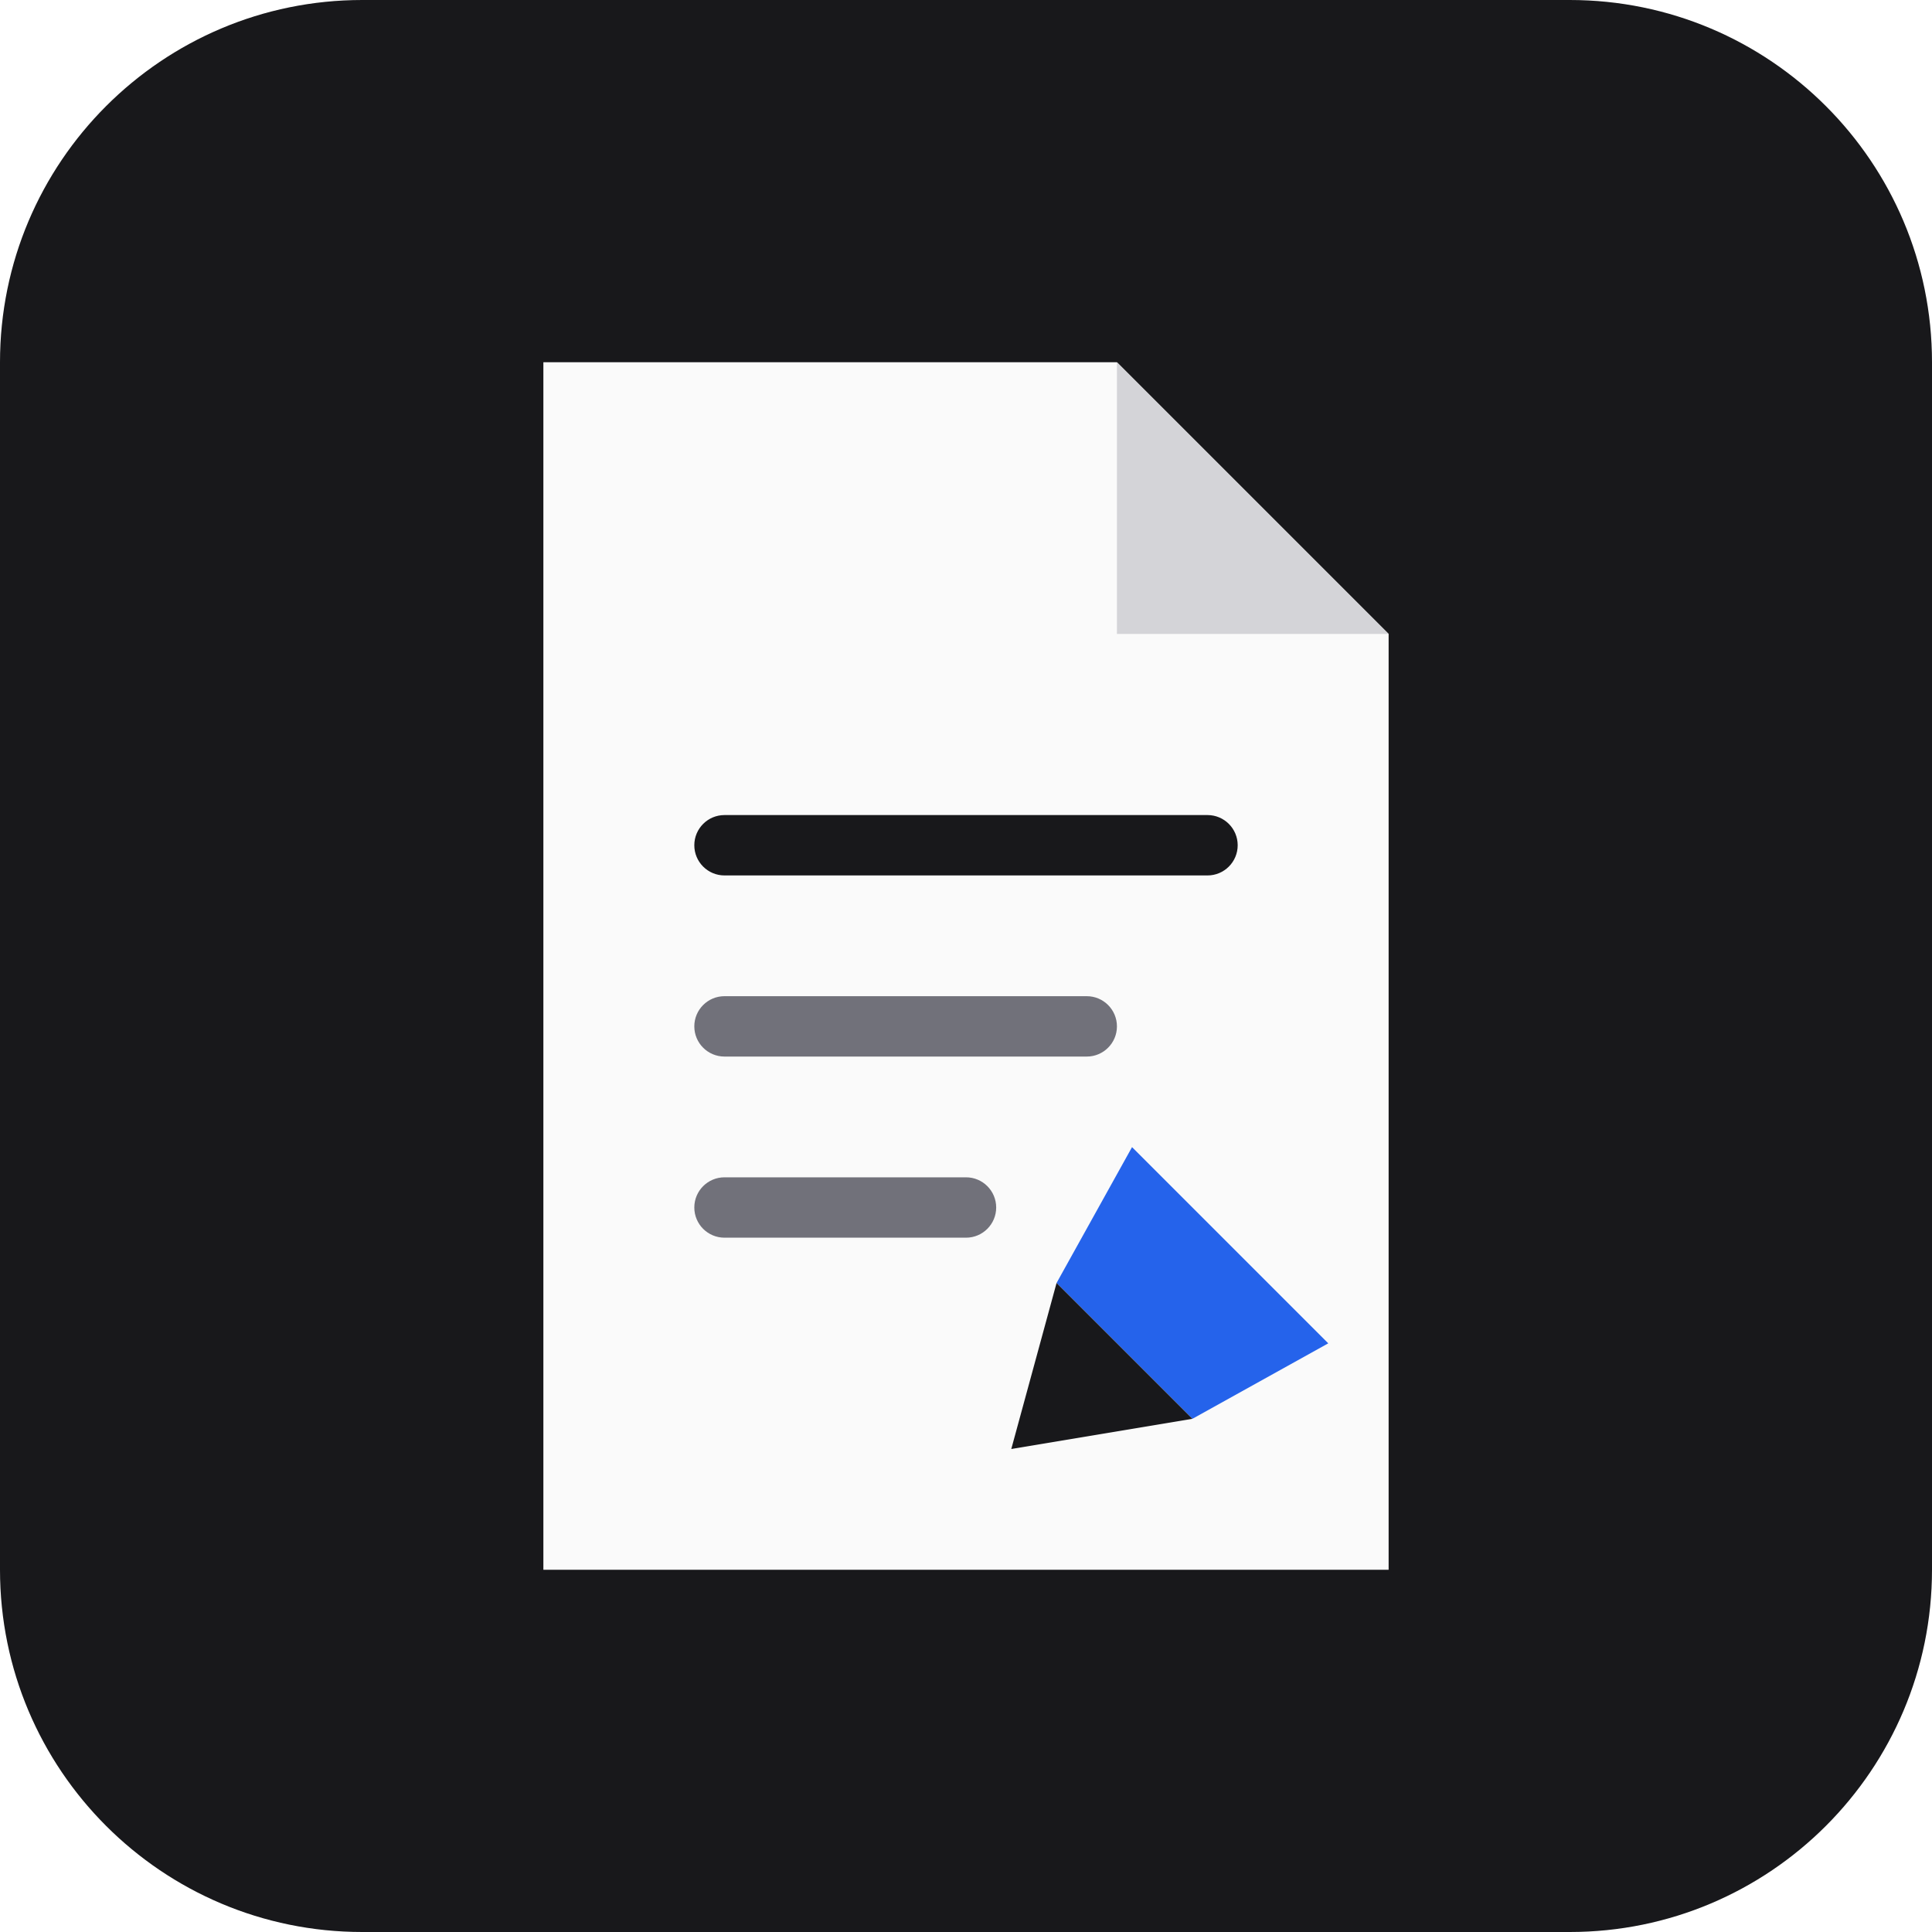
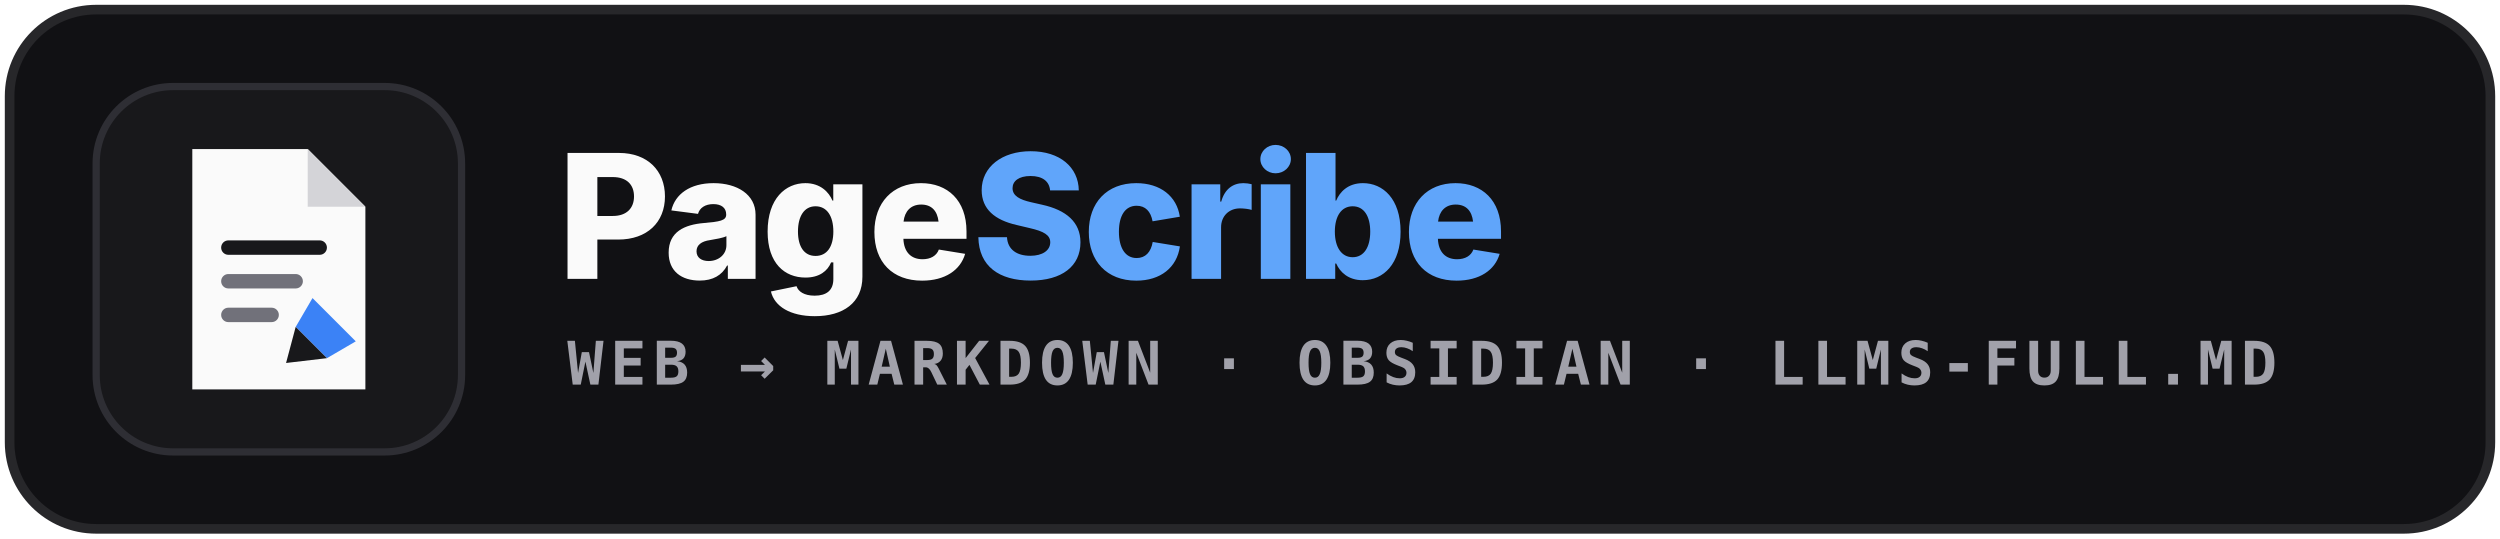
- <svg xmlns="http://www.w3.org/2000/svg" viewBox="0 0 128 128" width="128" height="128" fill="none">
-   <rect width="128" height="128" rx="24" fill="#18181B" />
-   <path d="M36 24H74L92 42V104H36V24Z" fill="#FAFAFA" />
-   <path d="M74 24V42H92L74 24Z" fill="#D4D4D8" />
-   <rect x="46" y="54" width="36" height="4" rx="2" fill="#18181B" />
-   <rect x="46" y="66" width="28" height="4" rx="2" fill="#71717A" />
-   <rect x="46" y="78" width="20" height="4" rx="2" fill="#71717A" />
-   <path d="M75 76L88 89L79 94L70 85L75 76Z" fill="#2563EB" />
-   <path d="M70 85L67 96L79 94L70 85Z" fill="#18181B" />
+ <svg xmlns="http://www.w3.org/2000/svg" viewBox="0 0 520 112" width="520" height="112" fill="none">
+   <rect x="2" y="2" width="516" height="108" rx="18" fill="#111114" stroke="#27272A" stroke-width="2" />
+   <rect x="20" y="18" width="76" height="76" rx="16" fill="#18181B" stroke="#2E2E34" stroke-width="1.5" />
+   <path d="M40 31H64L76 43V81H40V31Z" fill="#FAFAFA" />
+   <path d="M64 31V43H76L64 31Z" fill="#D4D4D8" />
+   <rect x="46" y="50" width="22" height="3" rx="1.5" fill="#18181B" />
+   <rect x="46" y="57" width="17" height="3" rx="1.5" fill="#71717A" />
+   <rect x="46" y="64" width="12" height="3" rx="1.5" fill="#71717A" />
+   <path d="M65 62L74 71L68 74.5L61.5 68L65 62Z" fill="#3B82F6" />
+   <path d="M61.5 68L59.5 75.5L68 74.5L61.5 68Z" fill="#18181B" />
+   <text x="116" y="58" fill="#FAFAFA" font-family="-apple-system, BlinkMacSystemFont, 'Segoe UI', Inter, Helvetica, Arial, sans-serif" font-size="36" font-weight="800" letter-spacing="-0.8">
+     Page<tspan fill="#60A5FA">Scribe</tspan>
+   </text>
+   <text x="118" y="80" fill="#A1A1AA" font-family="ui-monospace, SFMono-Regular, Menlo, Monaco, Consolas, monospace" font-size="12.5" font-weight="600" letter-spacing="1.4">
+     WEB → MARKDOWN · OBSIDIAN · LLMS-FULL.MD
+   </text>
</svg>
